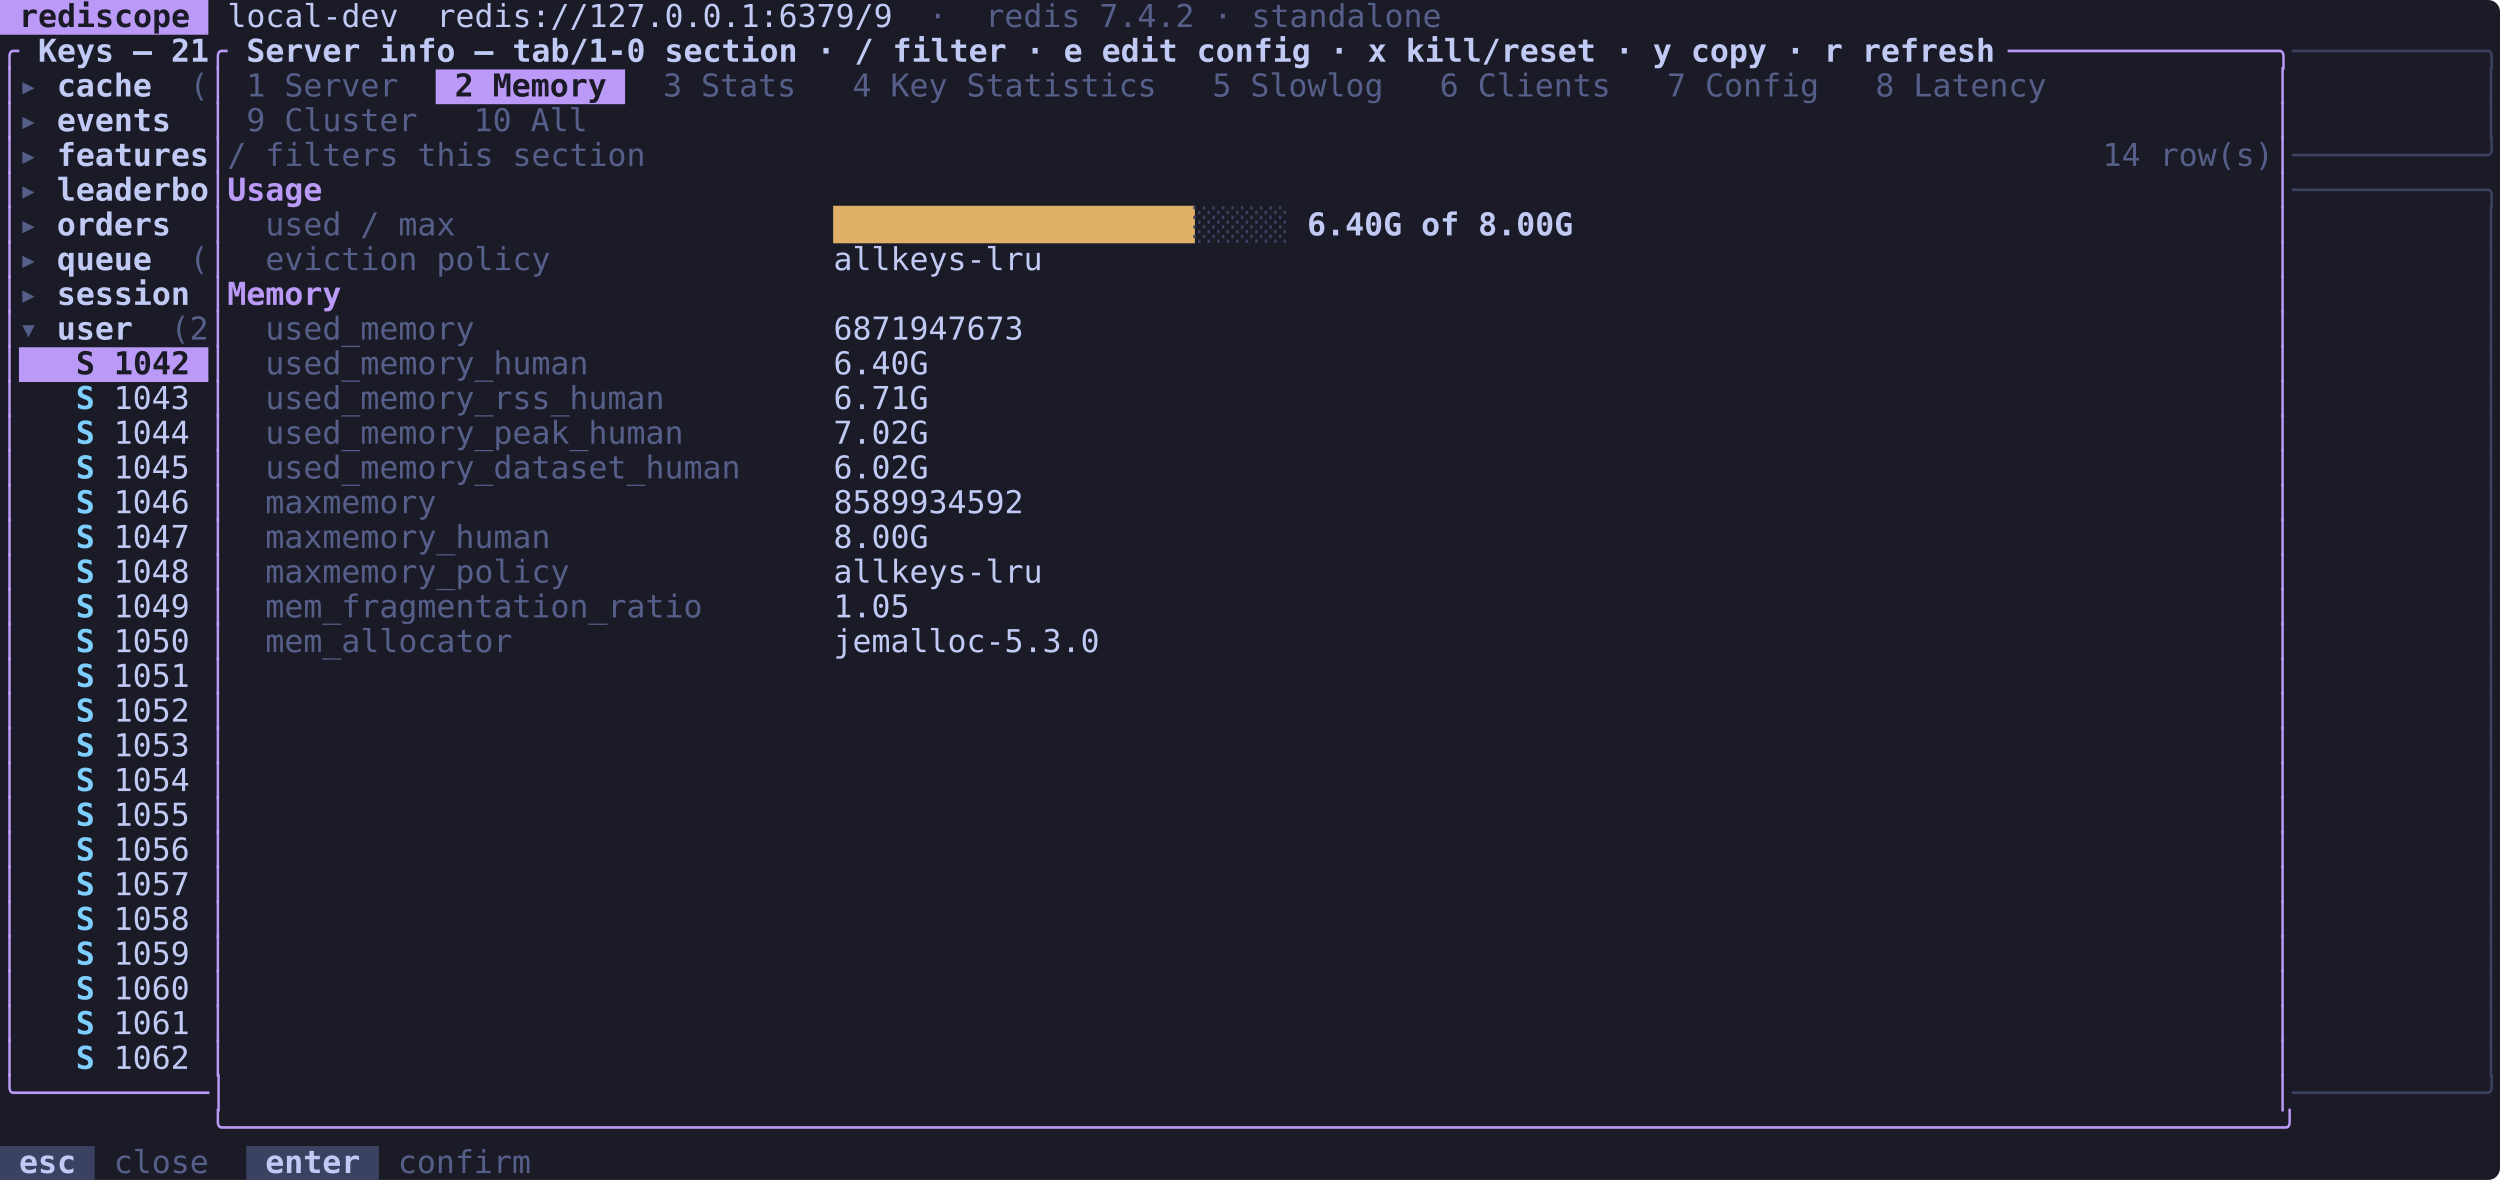
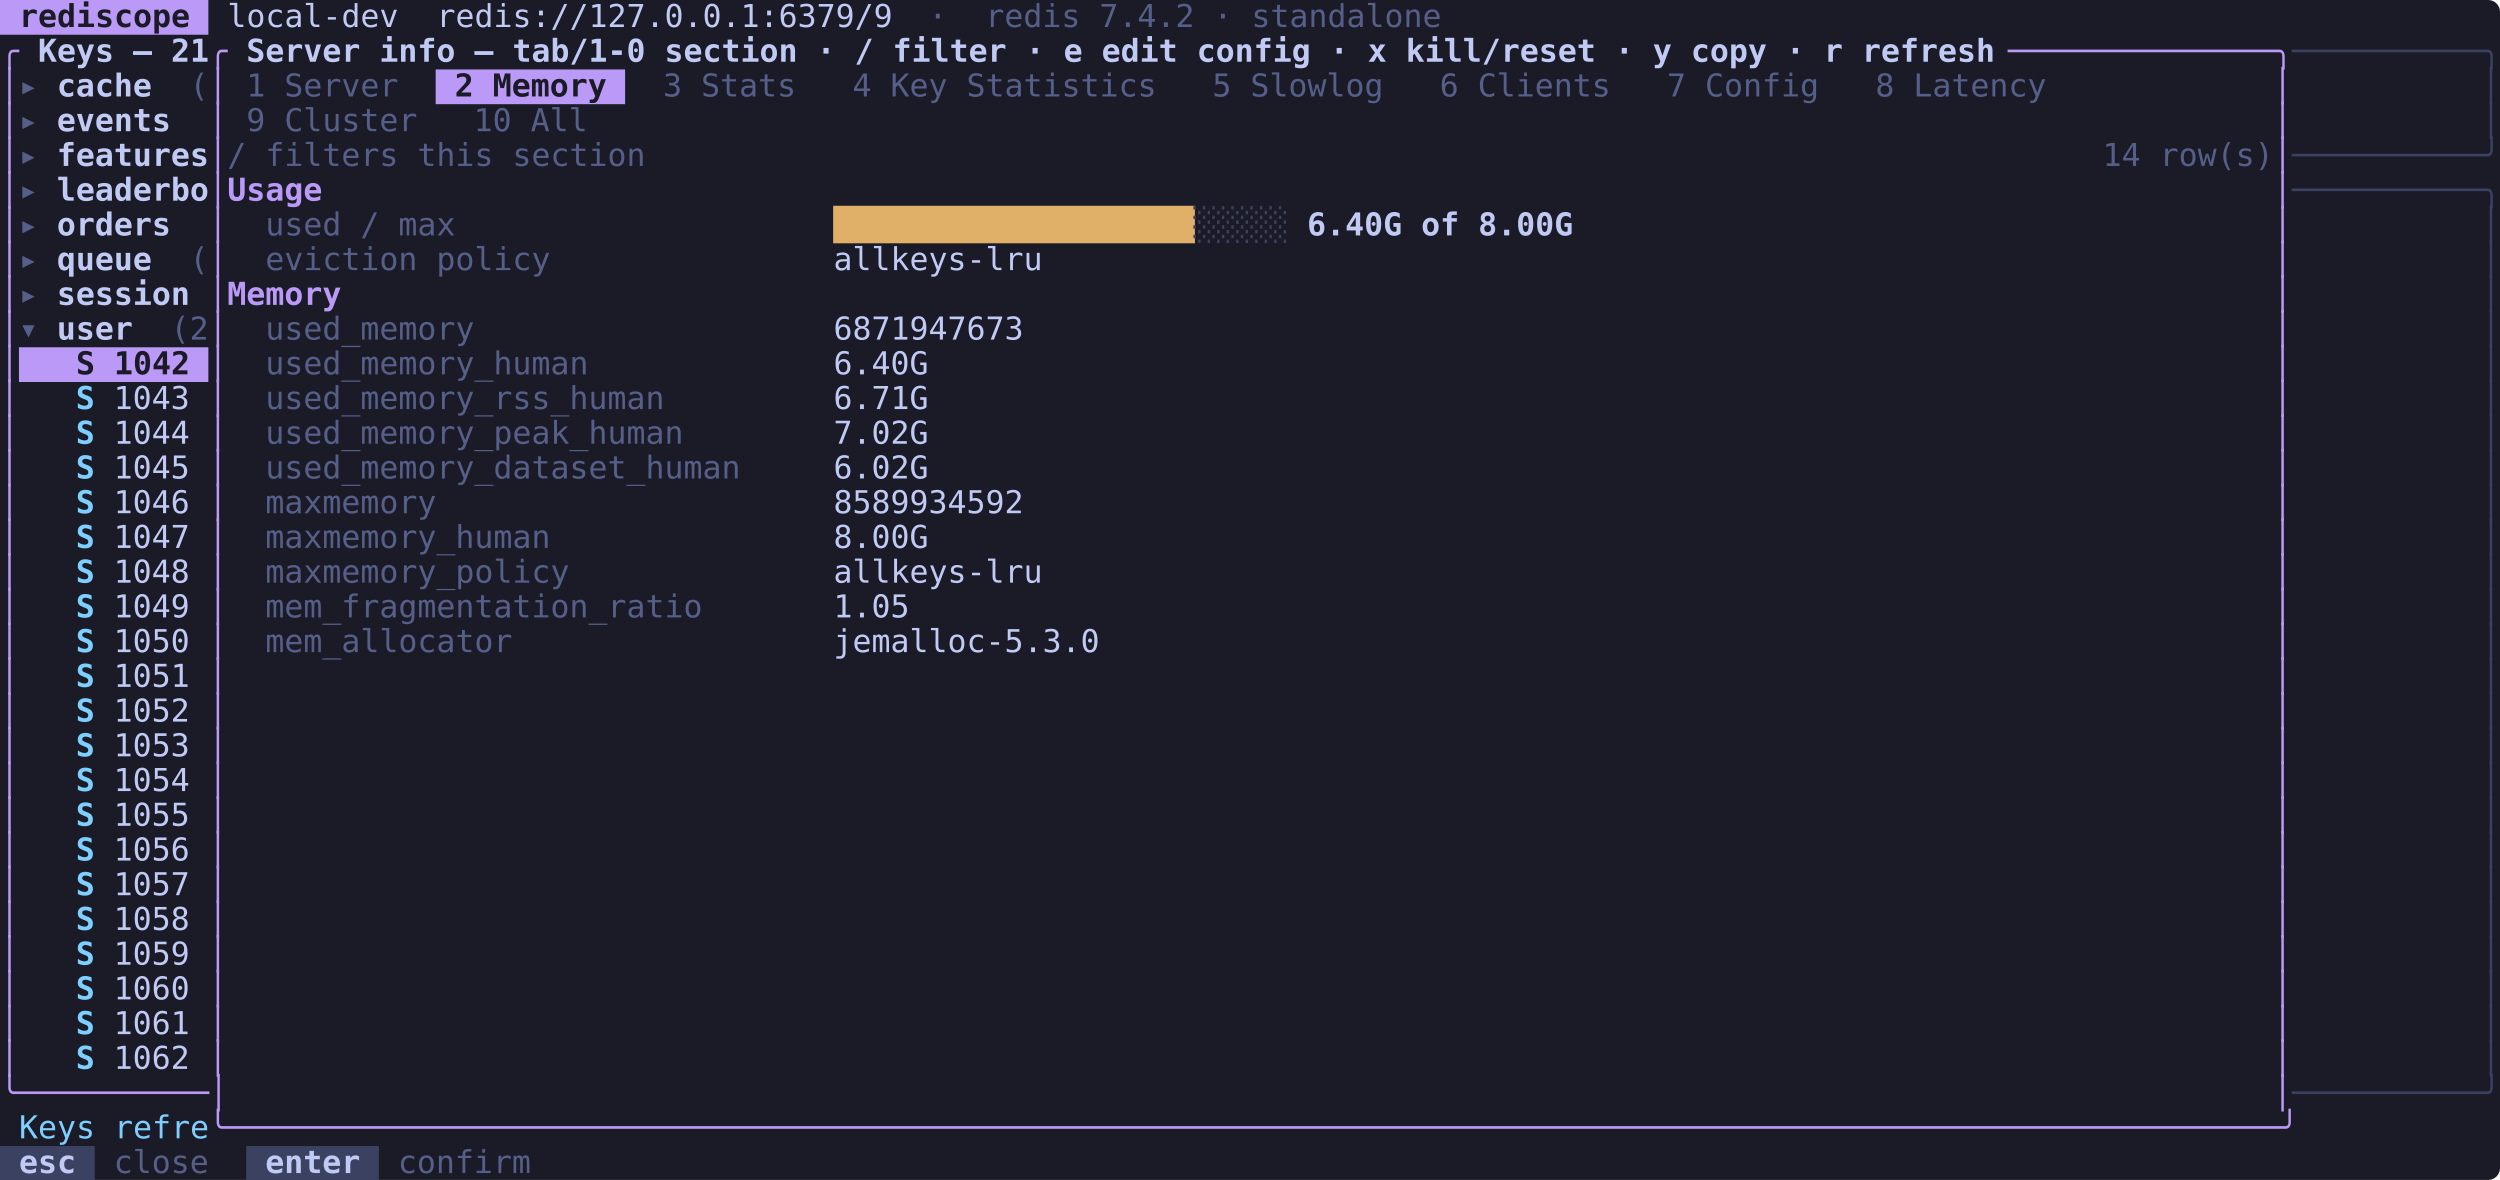
<svg xmlns="http://www.w3.org/2000/svg" viewBox="0 0 1267 598" width="1267" height="598" font-family="ui-monospace, SFMono-Regular, 'SF Mono', Menlo, Consolas, 'DejaVu Sans Mono', monospace" font-size="16">
  <rect width="1267" height="598" rx="6" fill="#1a1b26" />
  <rect x="0.0" y="0.0" width="105.6" height="17.6" fill="#bb9af7" />
  <rect x="220.8" y="35.2" width="96.0" height="17.6" fill="#bb9af7" />
  <rect x="9.6" y="176.0" width="96.0" height="17.6" fill="#bb9af7" />
  <rect x="0.0" y="580.8" width="48.0" height="17.6" fill="#3b4261" />
  <rect x="124.8" y="580.8" width="67.2" height="17.6" fill="#3b4261" />
  <text x="0.0" y="13.7" fill="#1a1b26" font-weight="600" textLength="105.6" lengthAdjust="spacingAndGlyphs" xml:space="preserve"> rediscope </text>
  <text x="105.6" y="13.7" fill="#c0caf5" textLength="345.6" lengthAdjust="spacingAndGlyphs" xml:space="preserve"> local-dev  redis://127.0.0.1:6379/9</text>
  <text x="451.2" y="13.7" fill="#565f89" textLength="278.4" lengthAdjust="spacingAndGlyphs" xml:space="preserve">  ·  redis 7.4.2 · standalone</text>
  <text x="0.0" y="31.3" fill="#bb9af7" textLength="9.6" lengthAdjust="spacingAndGlyphs" xml:space="preserve">╭</text>
  <text x="9.6" y="31.3" fill="#c0caf5" font-weight="600" textLength="96.0" lengthAdjust="spacingAndGlyphs" xml:space="preserve"> Keys — 21</text>
  <text x="105.6" y="31.3" fill="#bb9af7" textLength="9.6" lengthAdjust="spacingAndGlyphs" xml:space="preserve">╭</text>
  <text x="115.2" y="31.3" fill="#c0caf5" font-weight="600" textLength="902.4" lengthAdjust="spacingAndGlyphs" xml:space="preserve"> Server info — tab/1-0 section · / filter · e edit config · x kill/reset · y copy · r refresh </text>
  <text x="1017.6" y="31.3" fill="#bb9af7" textLength="144.0" lengthAdjust="spacingAndGlyphs" xml:space="preserve">──────────────╮</text>
  <text x="1161.6" y="31.3" fill="#3b4261" textLength="105.6" lengthAdjust="spacingAndGlyphs" xml:space="preserve">──────────╮</text>
  <text x="0.0" y="48.9" fill="#bb9af7" textLength="9.6" lengthAdjust="spacingAndGlyphs" xml:space="preserve">│</text>
  <text x="9.6" y="48.9" fill="#565f89" textLength="19.2" lengthAdjust="spacingAndGlyphs" xml:space="preserve">▸ </text>
  <text x="28.8" y="48.9" fill="#c0caf5" font-weight="600" textLength="48.0" lengthAdjust="spacingAndGlyphs" xml:space="preserve">cache</text>
  <text x="76.8" y="48.9" fill="#565f89" textLength="28.8" lengthAdjust="spacingAndGlyphs" xml:space="preserve">  (</text>
  <text x="105.6" y="48.9" fill="#bb9af7" textLength="9.6" lengthAdjust="spacingAndGlyphs" xml:space="preserve">│</text>
  <text x="115.2" y="48.9" fill="#565f89" textLength="96.0" lengthAdjust="spacingAndGlyphs" xml:space="preserve"> 1 Server </text>
  <text x="220.8" y="48.9" fill="#1a1b26" font-weight="600" textLength="96.0" lengthAdjust="spacingAndGlyphs" xml:space="preserve"> 2 Memory </text>
  <text x="326.4" y="48.9" fill="#565f89" textLength="86.4" lengthAdjust="spacingAndGlyphs" xml:space="preserve"> 3 Stats </text>
  <text x="422.4" y="48.9" fill="#565f89" textLength="172.8" lengthAdjust="spacingAndGlyphs" xml:space="preserve"> 4 Key Statistics </text>
  <text x="604.8" y="48.9" fill="#565f89" textLength="105.6" lengthAdjust="spacingAndGlyphs" xml:space="preserve"> 5 Slowlog </text>
  <text x="720.0" y="48.9" fill="#565f89" textLength="105.6" lengthAdjust="spacingAndGlyphs" xml:space="preserve"> 6 Clients </text>
  <text x="835.2" y="48.9" fill="#565f89" textLength="96.0" lengthAdjust="spacingAndGlyphs" xml:space="preserve"> 7 Config </text>
  <text x="940.8" y="48.9" fill="#565f89" textLength="105.6" lengthAdjust="spacingAndGlyphs" xml:space="preserve"> 8 Latency </text>
  <text x="1152.0" y="48.9" fill="#bb9af7" textLength="9.6" lengthAdjust="spacingAndGlyphs" xml:space="preserve">│</text>
  <text x="1257.6" y="48.9" fill="#3b4261" textLength="9.6" lengthAdjust="spacingAndGlyphs" xml:space="preserve">│</text>
  <text x="0.0" y="66.5" fill="#bb9af7" textLength="9.6" lengthAdjust="spacingAndGlyphs" xml:space="preserve">│</text>
  <text x="9.6" y="66.5" fill="#565f89" textLength="19.2" lengthAdjust="spacingAndGlyphs" xml:space="preserve">▸ </text>
  <text x="28.8" y="66.5" fill="#c0caf5" font-weight="600" textLength="57.6" lengthAdjust="spacingAndGlyphs" xml:space="preserve">events</text>
  <text x="105.6" y="66.5" fill="#bb9af7" textLength="9.6" lengthAdjust="spacingAndGlyphs" xml:space="preserve">│</text>
  <text x="115.2" y="66.5" fill="#565f89" textLength="105.6" lengthAdjust="spacingAndGlyphs" xml:space="preserve"> 9 Cluster </text>
  <text x="230.4" y="66.5" fill="#565f89" textLength="76.8" lengthAdjust="spacingAndGlyphs" xml:space="preserve"> 10 All </text>
  <text x="1152.0" y="66.5" fill="#bb9af7" textLength="9.6" lengthAdjust="spacingAndGlyphs" xml:space="preserve">│</text>
  <text x="1257.6" y="66.5" fill="#3b4261" textLength="9.6" lengthAdjust="spacingAndGlyphs" xml:space="preserve">│</text>
  <text x="0.0" y="84.1" fill="#bb9af7" textLength="9.6" lengthAdjust="spacingAndGlyphs" xml:space="preserve">│</text>
  <text x="9.6" y="84.1" fill="#565f89" textLength="19.2" lengthAdjust="spacingAndGlyphs" xml:space="preserve">▸ </text>
  <text x="28.8" y="84.1" fill="#c0caf5" font-weight="600" textLength="76.8" lengthAdjust="spacingAndGlyphs" xml:space="preserve">features</text>
  <text x="105.6" y="84.1" fill="#bb9af7" textLength="9.6" lengthAdjust="spacingAndGlyphs" xml:space="preserve">│</text>
  <text x="115.2" y="84.1" fill="#565f89" textLength="211.2" lengthAdjust="spacingAndGlyphs" xml:space="preserve">/ filters this section</text>
  <text x="1065.6" y="84.1" fill="#565f89" textLength="86.4" lengthAdjust="spacingAndGlyphs" xml:space="preserve">14 row(s)</text>
  <text x="1152.0" y="84.1" fill="#bb9af7" textLength="9.6" lengthAdjust="spacingAndGlyphs" xml:space="preserve">│</text>
  <text x="1161.6" y="84.1" fill="#3b4261" textLength="105.6" lengthAdjust="spacingAndGlyphs" xml:space="preserve">──────────╯</text>
  <text x="0.0" y="101.7" fill="#bb9af7" textLength="9.6" lengthAdjust="spacingAndGlyphs" xml:space="preserve">│</text>
  <text x="9.6" y="101.7" fill="#565f89" textLength="19.2" lengthAdjust="spacingAndGlyphs" xml:space="preserve">▸ </text>
  <text x="28.8" y="101.7" fill="#c0caf5" font-weight="600" textLength="76.8" lengthAdjust="spacingAndGlyphs" xml:space="preserve">leaderbo</text>
  <text x="105.6" y="101.7" fill="#bb9af7" textLength="9.6" lengthAdjust="spacingAndGlyphs" xml:space="preserve">│</text>
  <text x="115.2" y="101.7" fill="#bb9af7" font-weight="600" textLength="57.6" lengthAdjust="spacingAndGlyphs" xml:space="preserve">Usage </text>
  <text x="1152.0" y="101.7" fill="#bb9af7" textLength="9.6" lengthAdjust="spacingAndGlyphs" xml:space="preserve">│</text>
  <text x="1161.6" y="101.7" fill="#3b4261" textLength="105.6" lengthAdjust="spacingAndGlyphs" xml:space="preserve">──────────╮</text>
  <text x="0.0" y="119.3" fill="#bb9af7" textLength="9.6" lengthAdjust="spacingAndGlyphs" xml:space="preserve">│</text>
  <text x="9.6" y="119.3" fill="#565f89" textLength="19.2" lengthAdjust="spacingAndGlyphs" xml:space="preserve">▸ </text>
  <text x="28.8" y="119.3" fill="#c0caf5" font-weight="600" textLength="57.6" lengthAdjust="spacingAndGlyphs" xml:space="preserve">orders</text>
  <text x="105.6" y="119.3" fill="#bb9af7" textLength="9.6" lengthAdjust="spacingAndGlyphs" xml:space="preserve">│</text>
  <text x="115.2" y="119.3" fill="#565f89" textLength="307.2" lengthAdjust="spacingAndGlyphs" xml:space="preserve">  used / max                    </text>
  <text x="422.4" y="119.3" fill="#e0af68" textLength="182.4" lengthAdjust="spacingAndGlyphs" xml:space="preserve">███████████████████</text>
  <text x="604.8" y="119.3" fill="#3b4261" textLength="48.0" lengthAdjust="spacingAndGlyphs" xml:space="preserve">░░░░░</text>
  <text x="652.8" y="119.3" fill="#c0caf5" font-weight="600" textLength="144.0" lengthAdjust="spacingAndGlyphs" xml:space="preserve"> 6.40G of 8.00G</text>
  <text x="1152.0" y="119.3" fill="#bb9af7" textLength="9.6" lengthAdjust="spacingAndGlyphs" xml:space="preserve">│</text>
  <text x="1257.6" y="119.3" fill="#3b4261" textLength="9.6" lengthAdjust="spacingAndGlyphs" xml:space="preserve">│</text>
  <text x="0.0" y="136.9" fill="#bb9af7" textLength="9.6" lengthAdjust="spacingAndGlyphs" xml:space="preserve">│</text>
  <text x="9.6" y="136.9" fill="#565f89" textLength="19.2" lengthAdjust="spacingAndGlyphs" xml:space="preserve">▸ </text>
  <text x="28.8" y="136.9" fill="#c0caf5" font-weight="600" textLength="48.0" lengthAdjust="spacingAndGlyphs" xml:space="preserve">queue</text>
  <text x="76.8" y="136.9" fill="#565f89" textLength="28.8" lengthAdjust="spacingAndGlyphs" xml:space="preserve">  (</text>
  <text x="105.6" y="136.9" fill="#bb9af7" textLength="9.6" lengthAdjust="spacingAndGlyphs" xml:space="preserve">│</text>
  <text x="115.2" y="136.9" fill="#565f89" textLength="307.2" lengthAdjust="spacingAndGlyphs" xml:space="preserve">  eviction policy               </text>
  <text x="422.4" y="136.9" fill="#c0caf5" textLength="729.6" lengthAdjust="spacingAndGlyphs" xml:space="preserve">allkeys-lru                                                                 </text>
  <text x="1152.0" y="136.9" fill="#bb9af7" textLength="9.6" lengthAdjust="spacingAndGlyphs" xml:space="preserve">│</text>
  <text x="1257.6" y="136.9" fill="#3b4261" textLength="9.6" lengthAdjust="spacingAndGlyphs" xml:space="preserve">│</text>
  <text x="0.0" y="154.5" fill="#bb9af7" textLength="9.6" lengthAdjust="spacingAndGlyphs" xml:space="preserve">│</text>
  <text x="9.6" y="154.5" fill="#565f89" textLength="19.2" lengthAdjust="spacingAndGlyphs" xml:space="preserve">▸ </text>
  <text x="28.8" y="154.5" fill="#c0caf5" font-weight="600" textLength="67.2" lengthAdjust="spacingAndGlyphs" xml:space="preserve">session</text>
  <text x="105.6" y="154.5" fill="#bb9af7" textLength="9.6" lengthAdjust="spacingAndGlyphs" xml:space="preserve">│</text>
  <text x="115.2" y="154.5" fill="#bb9af7" font-weight="600" textLength="67.2" lengthAdjust="spacingAndGlyphs" xml:space="preserve">Memory </text>
  <text x="1152.0" y="154.5" fill="#bb9af7" textLength="9.6" lengthAdjust="spacingAndGlyphs" xml:space="preserve">│</text>
  <text x="1257.6" y="154.5" fill="#3b4261" textLength="9.6" lengthAdjust="spacingAndGlyphs" xml:space="preserve">│</text>
  <text x="0.0" y="172.1" fill="#bb9af7" textLength="9.6" lengthAdjust="spacingAndGlyphs" xml:space="preserve">│</text>
  <text x="9.6" y="172.1" fill="#565f89" textLength="19.2" lengthAdjust="spacingAndGlyphs" xml:space="preserve">▾ </text>
  <text x="28.8" y="172.1" fill="#c0caf5" font-weight="600" textLength="38.4" lengthAdjust="spacingAndGlyphs" xml:space="preserve">user</text>
  <text x="67.2" y="172.1" fill="#565f89" textLength="38.4" lengthAdjust="spacingAndGlyphs" xml:space="preserve">  (2</text>
  <text x="105.6" y="172.1" fill="#bb9af7" textLength="9.6" lengthAdjust="spacingAndGlyphs" xml:space="preserve">│</text>
  <text x="115.2" y="172.1" fill="#565f89" textLength="307.2" lengthAdjust="spacingAndGlyphs" xml:space="preserve">  used_memory                   </text>
  <text x="422.4" y="172.1" fill="#c0caf5" textLength="729.6" lengthAdjust="spacingAndGlyphs" xml:space="preserve">6871947673                                                                  </text>
  <text x="1152.0" y="172.1" fill="#bb9af7" textLength="9.6" lengthAdjust="spacingAndGlyphs" xml:space="preserve">│</text>
  <text x="1257.6" y="172.1" fill="#3b4261" textLength="9.6" lengthAdjust="spacingAndGlyphs" xml:space="preserve">│</text>
  <text x="0.0" y="189.7" fill="#bb9af7" textLength="9.6" lengthAdjust="spacingAndGlyphs" xml:space="preserve">│</text>
  <text x="9.6" y="189.7" fill="#1a1b26" font-weight="600" textLength="96.0" lengthAdjust="spacingAndGlyphs" xml:space="preserve">   S 1042 </text>
  <text x="105.6" y="189.7" fill="#bb9af7" textLength="9.6" lengthAdjust="spacingAndGlyphs" xml:space="preserve">│</text>
  <text x="115.2" y="189.7" fill="#565f89" textLength="307.2" lengthAdjust="spacingAndGlyphs" xml:space="preserve">  used_memory_human             </text>
  <text x="422.4" y="189.7" fill="#c0caf5" textLength="729.6" lengthAdjust="spacingAndGlyphs" xml:space="preserve">6.40G                                                                       </text>
  <text x="1152.0" y="189.7" fill="#bb9af7" textLength="9.6" lengthAdjust="spacingAndGlyphs" xml:space="preserve">│</text>
  <text x="1257.6" y="189.7" fill="#3b4261" textLength="9.6" lengthAdjust="spacingAndGlyphs" xml:space="preserve">│</text>
  <text x="0.0" y="207.3" fill="#bb9af7" textLength="9.6" lengthAdjust="spacingAndGlyphs" xml:space="preserve">│</text>
  <text x="38.4" y="207.3" fill="#7dcfff" font-weight="600" textLength="19.2" lengthAdjust="spacingAndGlyphs" xml:space="preserve">S </text>
  <text x="57.6" y="207.3" fill="#c0caf5" textLength="48.0" lengthAdjust="spacingAndGlyphs" xml:space="preserve">1043 </text>
  <text x="105.6" y="207.3" fill="#bb9af7" textLength="9.6" lengthAdjust="spacingAndGlyphs" xml:space="preserve">│</text>
  <text x="115.2" y="207.3" fill="#565f89" textLength="307.2" lengthAdjust="spacingAndGlyphs" xml:space="preserve">  used_memory_rss_human         </text>
  <text x="422.4" y="207.3" fill="#c0caf5" textLength="729.6" lengthAdjust="spacingAndGlyphs" xml:space="preserve">6.71G                                                                       </text>
  <text x="1152.0" y="207.3" fill="#bb9af7" textLength="9.6" lengthAdjust="spacingAndGlyphs" xml:space="preserve">│</text>
  <text x="1257.6" y="207.3" fill="#3b4261" textLength="9.6" lengthAdjust="spacingAndGlyphs" xml:space="preserve">│</text>
  <text x="0.0" y="224.9" fill="#bb9af7" textLength="9.6" lengthAdjust="spacingAndGlyphs" xml:space="preserve">│</text>
  <text x="38.4" y="224.9" fill="#7dcfff" font-weight="600" textLength="19.2" lengthAdjust="spacingAndGlyphs" xml:space="preserve">S </text>
  <text x="57.6" y="224.9" fill="#c0caf5" textLength="48.0" lengthAdjust="spacingAndGlyphs" xml:space="preserve">1044 </text>
  <text x="105.6" y="224.9" fill="#bb9af7" textLength="9.6" lengthAdjust="spacingAndGlyphs" xml:space="preserve">│</text>
  <text x="115.2" y="224.9" fill="#565f89" textLength="307.2" lengthAdjust="spacingAndGlyphs" xml:space="preserve">  used_memory_peak_human        </text>
  <text x="422.4" y="224.9" fill="#c0caf5" textLength="729.6" lengthAdjust="spacingAndGlyphs" xml:space="preserve">7.02G                                                                       </text>
  <text x="1152.0" y="224.9" fill="#bb9af7" textLength="9.6" lengthAdjust="spacingAndGlyphs" xml:space="preserve">│</text>
  <text x="1257.6" y="224.9" fill="#3b4261" textLength="9.6" lengthAdjust="spacingAndGlyphs" xml:space="preserve">│</text>
  <text x="0.0" y="242.5" fill="#bb9af7" textLength="9.6" lengthAdjust="spacingAndGlyphs" xml:space="preserve">│</text>
  <text x="38.4" y="242.5" fill="#7dcfff" font-weight="600" textLength="19.2" lengthAdjust="spacingAndGlyphs" xml:space="preserve">S </text>
  <text x="57.6" y="242.5" fill="#c0caf5" textLength="48.0" lengthAdjust="spacingAndGlyphs" xml:space="preserve">1045 </text>
  <text x="105.6" y="242.5" fill="#bb9af7" textLength="9.6" lengthAdjust="spacingAndGlyphs" xml:space="preserve">│</text>
  <text x="115.2" y="242.5" fill="#565f89" textLength="307.2" lengthAdjust="spacingAndGlyphs" xml:space="preserve">  used_memory_dataset_human     </text>
  <text x="422.4" y="242.5" fill="#c0caf5" textLength="729.6" lengthAdjust="spacingAndGlyphs" xml:space="preserve">6.02G                                                                       </text>
  <text x="1152.0" y="242.5" fill="#bb9af7" textLength="9.6" lengthAdjust="spacingAndGlyphs" xml:space="preserve">│</text>
  <text x="1257.6" y="242.5" fill="#3b4261" textLength="9.6" lengthAdjust="spacingAndGlyphs" xml:space="preserve">│</text>
  <text x="0.0" y="260.1" fill="#bb9af7" textLength="9.6" lengthAdjust="spacingAndGlyphs" xml:space="preserve">│</text>
  <text x="38.4" y="260.1" fill="#7dcfff" font-weight="600" textLength="19.2" lengthAdjust="spacingAndGlyphs" xml:space="preserve">S </text>
  <text x="57.6" y="260.1" fill="#c0caf5" textLength="48.0" lengthAdjust="spacingAndGlyphs" xml:space="preserve">1046 </text>
  <text x="105.6" y="260.1" fill="#bb9af7" textLength="9.6" lengthAdjust="spacingAndGlyphs" xml:space="preserve">│</text>
  <text x="115.2" y="260.1" fill="#565f89" textLength="307.2" lengthAdjust="spacingAndGlyphs" xml:space="preserve">  maxmemory                     </text>
  <text x="422.4" y="260.1" fill="#c0caf5" textLength="729.6" lengthAdjust="spacingAndGlyphs" xml:space="preserve">8589934592                                                                  </text>
  <text x="1152.0" y="260.1" fill="#bb9af7" textLength="9.6" lengthAdjust="spacingAndGlyphs" xml:space="preserve">│</text>
  <text x="1257.6" y="260.1" fill="#3b4261" textLength="9.6" lengthAdjust="spacingAndGlyphs" xml:space="preserve">│</text>
  <text x="0.0" y="277.7" fill="#bb9af7" textLength="9.6" lengthAdjust="spacingAndGlyphs" xml:space="preserve">│</text>
  <text x="38.4" y="277.7" fill="#7dcfff" font-weight="600" textLength="19.2" lengthAdjust="spacingAndGlyphs" xml:space="preserve">S </text>
  <text x="57.6" y="277.7" fill="#c0caf5" textLength="48.0" lengthAdjust="spacingAndGlyphs" xml:space="preserve">1047 </text>
  <text x="105.6" y="277.7" fill="#bb9af7" textLength="9.6" lengthAdjust="spacingAndGlyphs" xml:space="preserve">│</text>
  <text x="115.2" y="277.7" fill="#565f89" textLength="307.2" lengthAdjust="spacingAndGlyphs" xml:space="preserve">  maxmemory_human               </text>
  <text x="422.4" y="277.7" fill="#c0caf5" textLength="729.6" lengthAdjust="spacingAndGlyphs" xml:space="preserve">8.00G                                                                       </text>
  <text x="1152.0" y="277.7" fill="#bb9af7" textLength="9.6" lengthAdjust="spacingAndGlyphs" xml:space="preserve">│</text>
  <text x="1257.6" y="277.7" fill="#3b4261" textLength="9.6" lengthAdjust="spacingAndGlyphs" xml:space="preserve">│</text>
  <text x="0.0" y="295.3" fill="#bb9af7" textLength="9.6" lengthAdjust="spacingAndGlyphs" xml:space="preserve">│</text>
  <text x="38.4" y="295.3" fill="#7dcfff" font-weight="600" textLength="19.2" lengthAdjust="spacingAndGlyphs" xml:space="preserve">S </text>
  <text x="57.6" y="295.3" fill="#c0caf5" textLength="48.0" lengthAdjust="spacingAndGlyphs" xml:space="preserve">1048 </text>
  <text x="105.6" y="295.3" fill="#bb9af7" textLength="9.6" lengthAdjust="spacingAndGlyphs" xml:space="preserve">│</text>
  <text x="115.2" y="295.3" fill="#565f89" textLength="307.2" lengthAdjust="spacingAndGlyphs" xml:space="preserve">  maxmemory_policy              </text>
  <text x="422.4" y="295.3" fill="#c0caf5" textLength="729.6" lengthAdjust="spacingAndGlyphs" xml:space="preserve">allkeys-lru                                                                 </text>
  <text x="1152.0" y="295.3" fill="#bb9af7" textLength="9.6" lengthAdjust="spacingAndGlyphs" xml:space="preserve">│</text>
  <text x="1257.6" y="295.3" fill="#3b4261" textLength="9.6" lengthAdjust="spacingAndGlyphs" xml:space="preserve">│</text>
  <text x="0.0" y="312.9" fill="#bb9af7" textLength="9.6" lengthAdjust="spacingAndGlyphs" xml:space="preserve">│</text>
  <text x="38.4" y="312.9" fill="#7dcfff" font-weight="600" textLength="19.2" lengthAdjust="spacingAndGlyphs" xml:space="preserve">S </text>
  <text x="57.6" y="312.9" fill="#c0caf5" textLength="48.0" lengthAdjust="spacingAndGlyphs" xml:space="preserve">1049 </text>
  <text x="105.6" y="312.9" fill="#bb9af7" textLength="9.6" lengthAdjust="spacingAndGlyphs" xml:space="preserve">│</text>
  <text x="115.2" y="312.9" fill="#565f89" textLength="307.2" lengthAdjust="spacingAndGlyphs" xml:space="preserve">  mem_fragmentation_ratio       </text>
  <text x="422.4" y="312.9" fill="#c0caf5" textLength="729.6" lengthAdjust="spacingAndGlyphs" xml:space="preserve">1.05                                                                        </text>
  <text x="1152.0" y="312.9" fill="#bb9af7" textLength="9.6" lengthAdjust="spacingAndGlyphs" xml:space="preserve">│</text>
  <text x="1257.6" y="312.9" fill="#3b4261" textLength="9.6" lengthAdjust="spacingAndGlyphs" xml:space="preserve">│</text>
  <text x="0.0" y="330.5" fill="#bb9af7" textLength="9.6" lengthAdjust="spacingAndGlyphs" xml:space="preserve">│</text>
  <text x="38.4" y="330.5" fill="#7dcfff" font-weight="600" textLength="19.2" lengthAdjust="spacingAndGlyphs" xml:space="preserve">S </text>
  <text x="57.6" y="330.5" fill="#c0caf5" textLength="48.0" lengthAdjust="spacingAndGlyphs" xml:space="preserve">1050 </text>
  <text x="105.6" y="330.5" fill="#bb9af7" textLength="9.6" lengthAdjust="spacingAndGlyphs" xml:space="preserve">│</text>
  <text x="115.2" y="330.5" fill="#565f89" textLength="307.2" lengthAdjust="spacingAndGlyphs" xml:space="preserve">  mem_allocator                 </text>
  <text x="422.4" y="330.5" fill="#c0caf5" textLength="729.6" lengthAdjust="spacingAndGlyphs" xml:space="preserve">jemalloc-5.3.0                                                              </text>
  <text x="1152.0" y="330.5" fill="#bb9af7" textLength="9.6" lengthAdjust="spacingAndGlyphs" xml:space="preserve">│</text>
  <text x="1257.6" y="330.5" fill="#3b4261" textLength="9.6" lengthAdjust="spacingAndGlyphs" xml:space="preserve">│</text>
  <text x="0.0" y="348.1" fill="#bb9af7" textLength="9.6" lengthAdjust="spacingAndGlyphs" xml:space="preserve">│</text>
  <text x="38.4" y="348.1" fill="#7dcfff" font-weight="600" textLength="19.2" lengthAdjust="spacingAndGlyphs" xml:space="preserve">S </text>
  <text x="57.6" y="348.1" fill="#c0caf5" textLength="48.0" lengthAdjust="spacingAndGlyphs" xml:space="preserve">1051 </text>
  <text x="105.6" y="348.1" fill="#bb9af7" textLength="9.6" lengthAdjust="spacingAndGlyphs" xml:space="preserve">│</text>
  <text x="1152.0" y="348.1" fill="#bb9af7" textLength="9.6" lengthAdjust="spacingAndGlyphs" xml:space="preserve">│</text>
  <text x="1257.6" y="348.1" fill="#3b4261" textLength="9.6" lengthAdjust="spacingAndGlyphs" xml:space="preserve">│</text>
  <text x="0.0" y="365.7" fill="#bb9af7" textLength="9.6" lengthAdjust="spacingAndGlyphs" xml:space="preserve">│</text>
  <text x="38.4" y="365.7" fill="#7dcfff" font-weight="600" textLength="19.2" lengthAdjust="spacingAndGlyphs" xml:space="preserve">S </text>
  <text x="57.6" y="365.7" fill="#c0caf5" textLength="48.0" lengthAdjust="spacingAndGlyphs" xml:space="preserve">1052 </text>
  <text x="105.6" y="365.7" fill="#bb9af7" textLength="9.6" lengthAdjust="spacingAndGlyphs" xml:space="preserve">│</text>
  <text x="1152.0" y="365.7" fill="#bb9af7" textLength="9.6" lengthAdjust="spacingAndGlyphs" xml:space="preserve">│</text>
  <text x="1257.6" y="365.7" fill="#3b4261" textLength="9.6" lengthAdjust="spacingAndGlyphs" xml:space="preserve">│</text>
  <text x="0.0" y="383.3" fill="#bb9af7" textLength="9.6" lengthAdjust="spacingAndGlyphs" xml:space="preserve">│</text>
  <text x="38.4" y="383.3" fill="#7dcfff" font-weight="600" textLength="19.2" lengthAdjust="spacingAndGlyphs" xml:space="preserve">S </text>
  <text x="57.6" y="383.3" fill="#c0caf5" textLength="48.0" lengthAdjust="spacingAndGlyphs" xml:space="preserve">1053 </text>
  <text x="105.6" y="383.3" fill="#bb9af7" textLength="9.6" lengthAdjust="spacingAndGlyphs" xml:space="preserve">│</text>
  <text x="1152.0" y="383.3" fill="#bb9af7" textLength="9.6" lengthAdjust="spacingAndGlyphs" xml:space="preserve">│</text>
  <text x="1257.6" y="383.3" fill="#3b4261" textLength="9.6" lengthAdjust="spacingAndGlyphs" xml:space="preserve">│</text>
  <text x="0.0" y="400.9" fill="#bb9af7" textLength="9.6" lengthAdjust="spacingAndGlyphs" xml:space="preserve">│</text>
  <text x="38.4" y="400.9" fill="#7dcfff" font-weight="600" textLength="19.2" lengthAdjust="spacingAndGlyphs" xml:space="preserve">S </text>
  <text x="57.6" y="400.9" fill="#c0caf5" textLength="48.0" lengthAdjust="spacingAndGlyphs" xml:space="preserve">1054 </text>
  <text x="105.6" y="400.9" fill="#bb9af7" textLength="9.6" lengthAdjust="spacingAndGlyphs" xml:space="preserve">│</text>
  <text x="1152.0" y="400.9" fill="#bb9af7" textLength="9.6" lengthAdjust="spacingAndGlyphs" xml:space="preserve">│</text>
  <text x="1257.6" y="400.9" fill="#3b4261" textLength="9.6" lengthAdjust="spacingAndGlyphs" xml:space="preserve">│</text>
  <text x="0.0" y="418.5" fill="#bb9af7" textLength="9.6" lengthAdjust="spacingAndGlyphs" xml:space="preserve">│</text>
  <text x="38.4" y="418.5" fill="#7dcfff" font-weight="600" textLength="19.2" lengthAdjust="spacingAndGlyphs" xml:space="preserve">S </text>
  <text x="57.6" y="418.5" fill="#c0caf5" textLength="48.0" lengthAdjust="spacingAndGlyphs" xml:space="preserve">1055 </text>
  <text x="105.6" y="418.5" fill="#bb9af7" textLength="9.6" lengthAdjust="spacingAndGlyphs" xml:space="preserve">│</text>
  <text x="1152.0" y="418.5" fill="#bb9af7" textLength="9.6" lengthAdjust="spacingAndGlyphs" xml:space="preserve">│</text>
  <text x="1257.6" y="418.5" fill="#3b4261" textLength="9.6" lengthAdjust="spacingAndGlyphs" xml:space="preserve">│</text>
  <text x="0.0" y="436.1" fill="#bb9af7" textLength="9.6" lengthAdjust="spacingAndGlyphs" xml:space="preserve">│</text>
  <text x="38.4" y="436.1" fill="#7dcfff" font-weight="600" textLength="19.2" lengthAdjust="spacingAndGlyphs" xml:space="preserve">S </text>
  <text x="57.6" y="436.1" fill="#c0caf5" textLength="48.0" lengthAdjust="spacingAndGlyphs" xml:space="preserve">1056 </text>
  <text x="105.6" y="436.1" fill="#bb9af7" textLength="9.6" lengthAdjust="spacingAndGlyphs" xml:space="preserve">│</text>
  <text x="1152.0" y="436.1" fill="#bb9af7" textLength="9.6" lengthAdjust="spacingAndGlyphs" xml:space="preserve">│</text>
  <text x="1257.6" y="436.1" fill="#3b4261" textLength="9.6" lengthAdjust="spacingAndGlyphs" xml:space="preserve">│</text>
  <text x="0.0" y="453.7" fill="#bb9af7" textLength="9.6" lengthAdjust="spacingAndGlyphs" xml:space="preserve">│</text>
  <text x="38.4" y="453.7" fill="#7dcfff" font-weight="600" textLength="19.2" lengthAdjust="spacingAndGlyphs" xml:space="preserve">S </text>
  <text x="57.6" y="453.7" fill="#c0caf5" textLength="48.0" lengthAdjust="spacingAndGlyphs" xml:space="preserve">1057 </text>
  <text x="105.6" y="453.7" fill="#bb9af7" textLength="9.6" lengthAdjust="spacingAndGlyphs" xml:space="preserve">│</text>
  <text x="1152.0" y="453.7" fill="#bb9af7" textLength="9.6" lengthAdjust="spacingAndGlyphs" xml:space="preserve">│</text>
  <text x="1257.6" y="453.7" fill="#3b4261" textLength="9.6" lengthAdjust="spacingAndGlyphs" xml:space="preserve">│</text>
  <text x="0.0" y="471.3" fill="#bb9af7" textLength="9.6" lengthAdjust="spacingAndGlyphs" xml:space="preserve">│</text>
  <text x="38.4" y="471.3" fill="#7dcfff" font-weight="600" textLength="19.2" lengthAdjust="spacingAndGlyphs" xml:space="preserve">S </text>
  <text x="57.6" y="471.3" fill="#c0caf5" textLength="48.0" lengthAdjust="spacingAndGlyphs" xml:space="preserve">1058 </text>
  <text x="105.6" y="471.3" fill="#bb9af7" textLength="9.6" lengthAdjust="spacingAndGlyphs" xml:space="preserve">│</text>
  <text x="1152.0" y="471.3" fill="#bb9af7" textLength="9.6" lengthAdjust="spacingAndGlyphs" xml:space="preserve">│</text>
  <text x="1257.6" y="471.3" fill="#3b4261" textLength="9.6" lengthAdjust="spacingAndGlyphs" xml:space="preserve">│</text>
  <text x="0.0" y="488.9" fill="#bb9af7" textLength="9.6" lengthAdjust="spacingAndGlyphs" xml:space="preserve">│</text>
  <text x="38.4" y="488.9" fill="#7dcfff" font-weight="600" textLength="19.2" lengthAdjust="spacingAndGlyphs" xml:space="preserve">S </text>
  <text x="57.6" y="488.9" fill="#c0caf5" textLength="48.0" lengthAdjust="spacingAndGlyphs" xml:space="preserve">1059 </text>
  <text x="105.6" y="488.9" fill="#bb9af7" textLength="9.6" lengthAdjust="spacingAndGlyphs" xml:space="preserve">│</text>
  <text x="1152.0" y="488.9" fill="#bb9af7" textLength="9.6" lengthAdjust="spacingAndGlyphs" xml:space="preserve">│</text>
  <text x="1257.6" y="488.9" fill="#3b4261" textLength="9.6" lengthAdjust="spacingAndGlyphs" xml:space="preserve">│</text>
  <text x="0.0" y="506.5" fill="#bb9af7" textLength="9.6" lengthAdjust="spacingAndGlyphs" xml:space="preserve">│</text>
  <text x="38.4" y="506.5" fill="#7dcfff" font-weight="600" textLength="19.2" lengthAdjust="spacingAndGlyphs" xml:space="preserve">S </text>
  <text x="57.6" y="506.5" fill="#c0caf5" textLength="48.0" lengthAdjust="spacingAndGlyphs" xml:space="preserve">1060 </text>
  <text x="105.6" y="506.5" fill="#bb9af7" textLength="9.6" lengthAdjust="spacingAndGlyphs" xml:space="preserve">│</text>
  <text x="1152.0" y="506.5" fill="#bb9af7" textLength="9.6" lengthAdjust="spacingAndGlyphs" xml:space="preserve">│</text>
  <text x="1257.6" y="506.5" fill="#3b4261" textLength="9.6" lengthAdjust="spacingAndGlyphs" xml:space="preserve">│</text>
  <text x="0.0" y="524.1" fill="#bb9af7" textLength="9.6" lengthAdjust="spacingAndGlyphs" xml:space="preserve">│</text>
  <text x="38.4" y="524.1" fill="#7dcfff" font-weight="600" textLength="19.2" lengthAdjust="spacingAndGlyphs" xml:space="preserve">S </text>
  <text x="57.6" y="524.1" fill="#c0caf5" textLength="48.0" lengthAdjust="spacingAndGlyphs" xml:space="preserve">1061 </text>
  <text x="105.6" y="524.1" fill="#bb9af7" textLength="9.6" lengthAdjust="spacingAndGlyphs" xml:space="preserve">│</text>
  <text x="1152.0" y="524.1" fill="#bb9af7" textLength="9.6" lengthAdjust="spacingAndGlyphs" xml:space="preserve">│</text>
  <text x="1257.6" y="524.1" fill="#3b4261" textLength="9.6" lengthAdjust="spacingAndGlyphs" xml:space="preserve">│</text>
  <text x="0.0" y="541.7" fill="#bb9af7" textLength="9.6" lengthAdjust="spacingAndGlyphs" xml:space="preserve">│</text>
  <text x="38.4" y="541.7" fill="#7dcfff" font-weight="600" textLength="19.2" lengthAdjust="spacingAndGlyphs" xml:space="preserve">S </text>
  <text x="57.6" y="541.7" fill="#c0caf5" textLength="48.0" lengthAdjust="spacingAndGlyphs" xml:space="preserve">1062 </text>
  <text x="105.6" y="541.7" fill="#bb9af7" textLength="9.6" lengthAdjust="spacingAndGlyphs" xml:space="preserve">│</text>
  <text x="1152.0" y="541.7" fill="#bb9af7" textLength="9.6" lengthAdjust="spacingAndGlyphs" xml:space="preserve">│</text>
  <text x="1257.6" y="541.7" fill="#3b4261" textLength="9.6" lengthAdjust="spacingAndGlyphs" xml:space="preserve">│</text>
  <text x="0.0" y="559.3" fill="#bb9af7" textLength="115.2" lengthAdjust="spacingAndGlyphs" xml:space="preserve">╰──────────│</text>
  <text x="1152.0" y="559.3" fill="#bb9af7" textLength="9.6" lengthAdjust="spacingAndGlyphs" xml:space="preserve">│</text>
  <text x="1161.6" y="559.3" fill="#3b4261" textLength="105.6" lengthAdjust="spacingAndGlyphs" xml:space="preserve">──────────╯</text>
+   <text x="0.0" y="576.9" fill="#7dcfff" textLength="105.6" lengthAdjust="spacingAndGlyphs" xml:space="preserve"> Keys refre</text>
  <text x="105.6" y="576.9" fill="#bb9af7" textLength="1056.0" lengthAdjust="spacingAndGlyphs" xml:space="preserve">╰────────────────────────────────────────────────────────────────────────────────────────────────────────────╯</text>
  <text x="0.0" y="594.5" fill="#c0caf5" font-weight="600" textLength="48.0" lengthAdjust="spacingAndGlyphs" xml:space="preserve"> esc </text>
  <text x="48.0" y="594.5" fill="#565f89" textLength="76.8" lengthAdjust="spacingAndGlyphs" xml:space="preserve"> close  </text>
  <text x="124.8" y="594.5" fill="#c0caf5" font-weight="600" textLength="67.2" lengthAdjust="spacingAndGlyphs" xml:space="preserve"> enter </text>
  <text x="192.0" y="594.5" fill="#565f89" textLength="96.0" lengthAdjust="spacingAndGlyphs" xml:space="preserve"> confirm  </text>
</svg>
